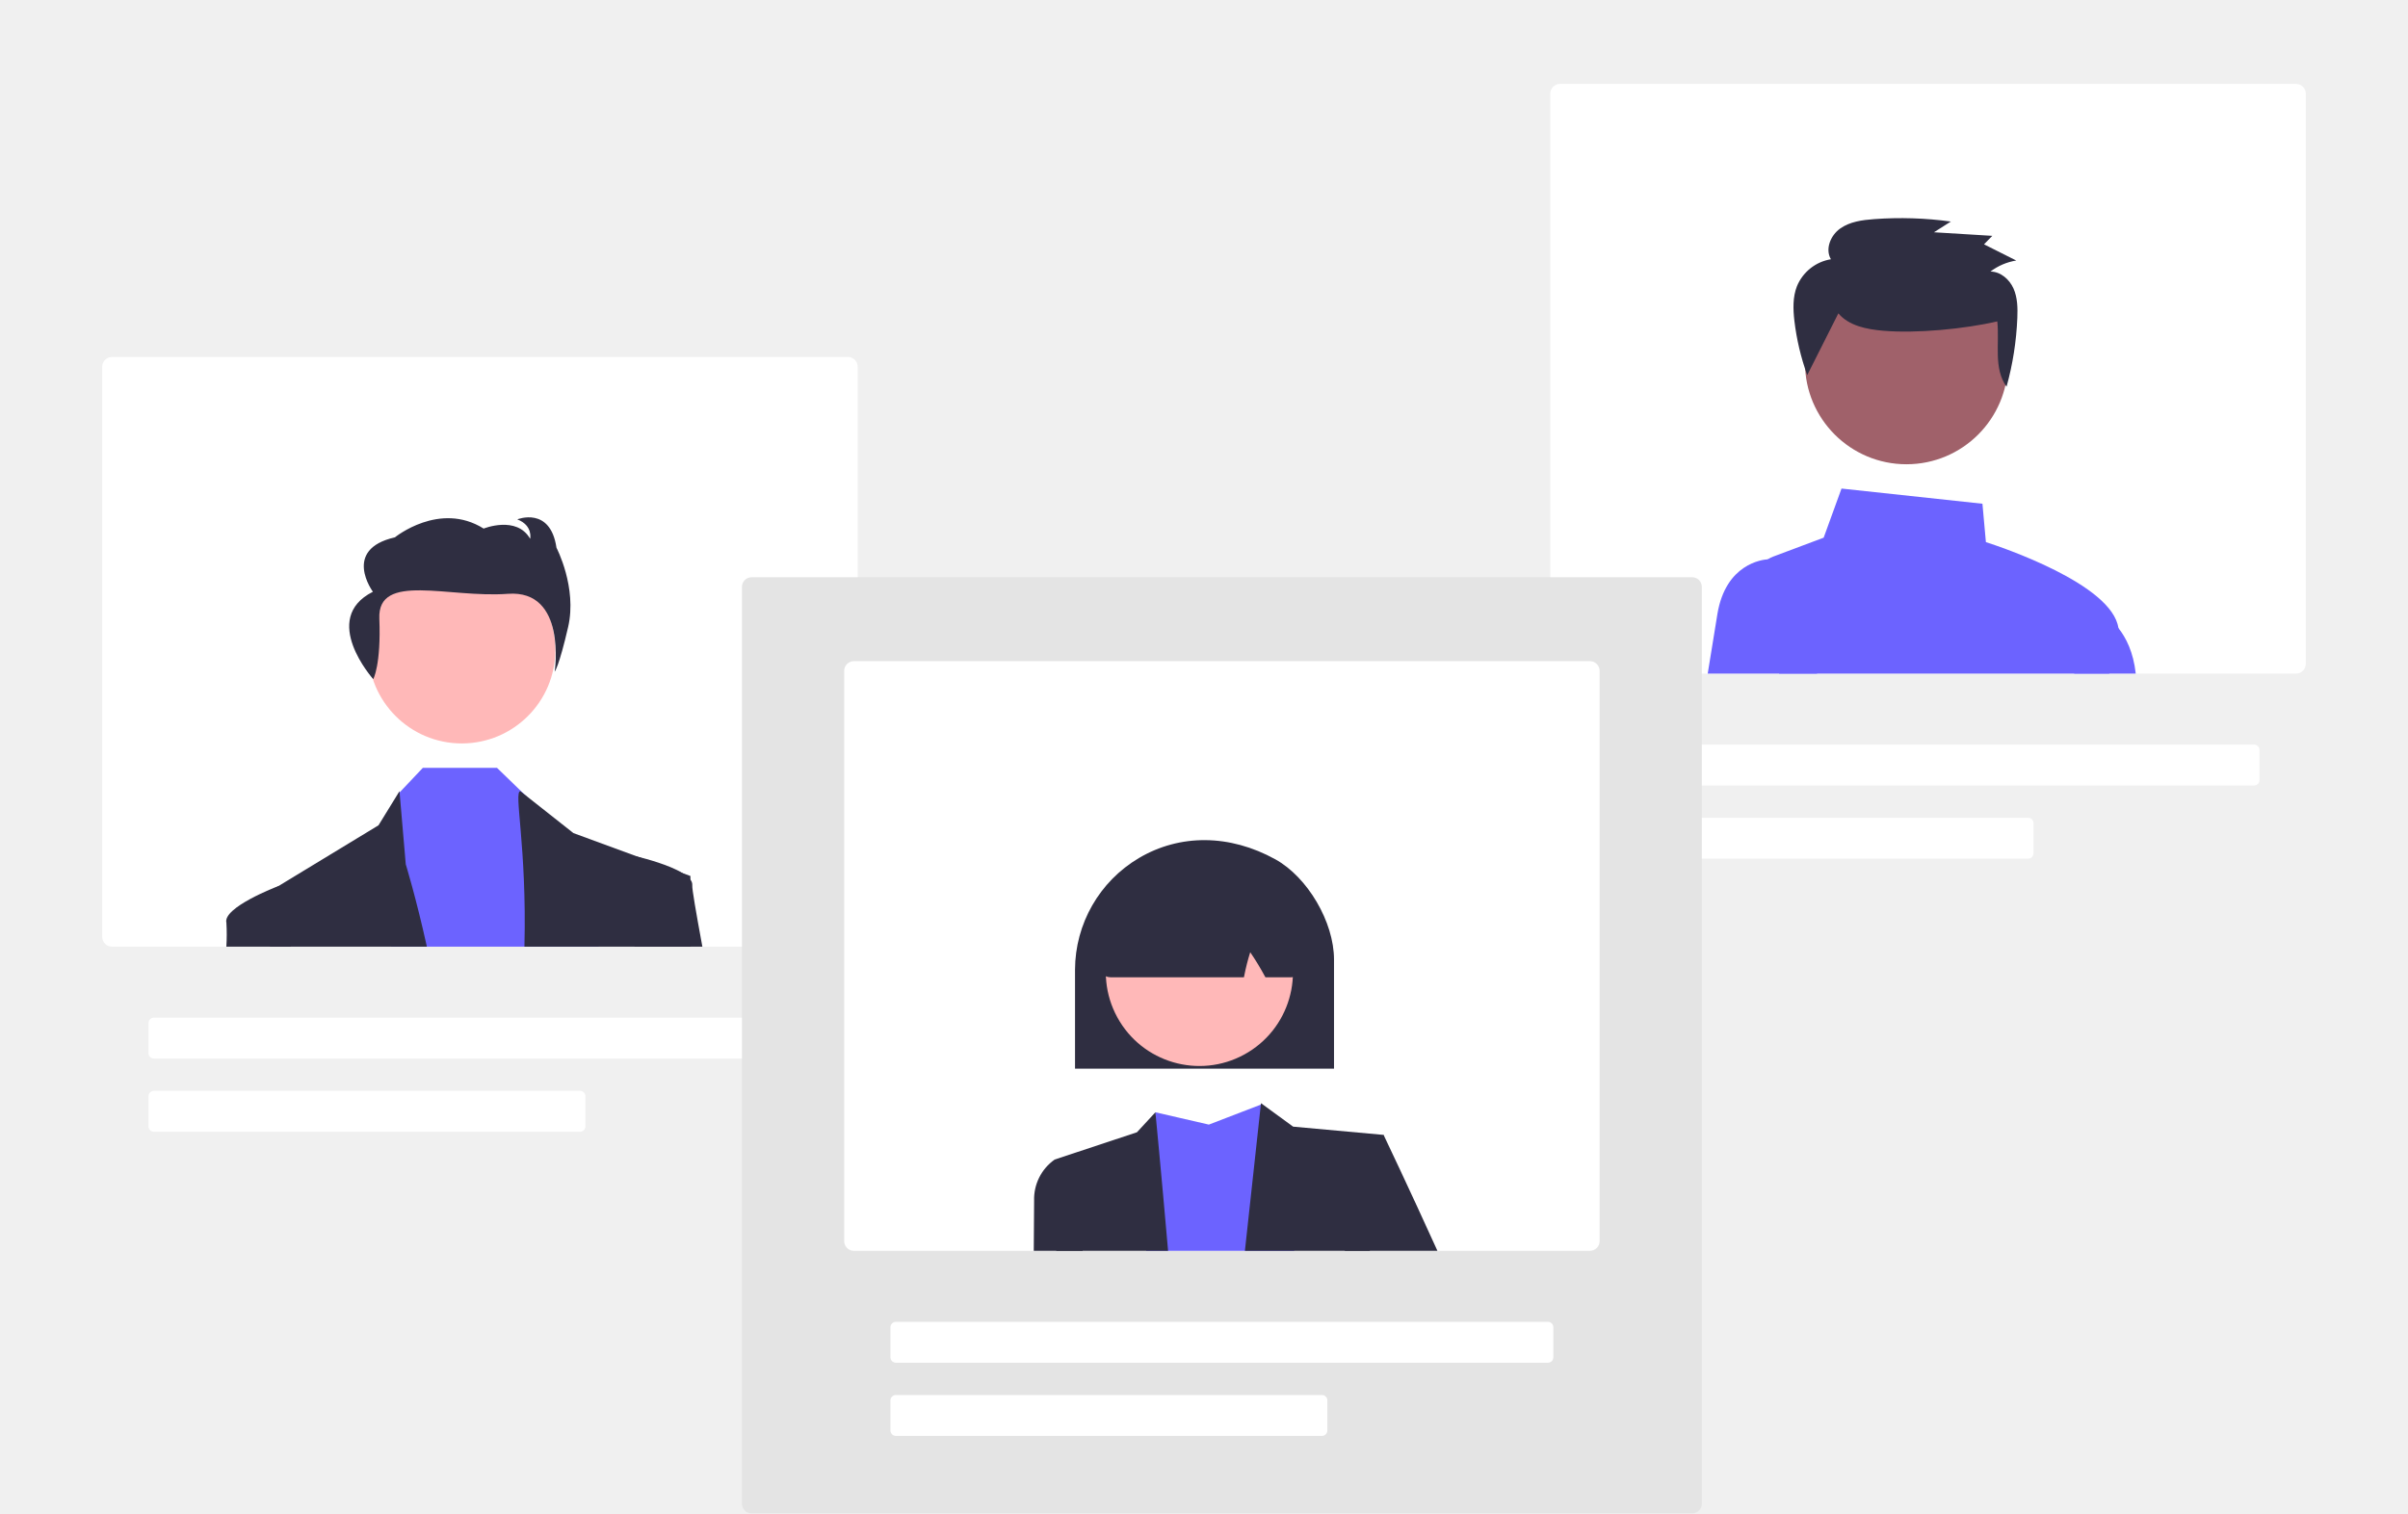
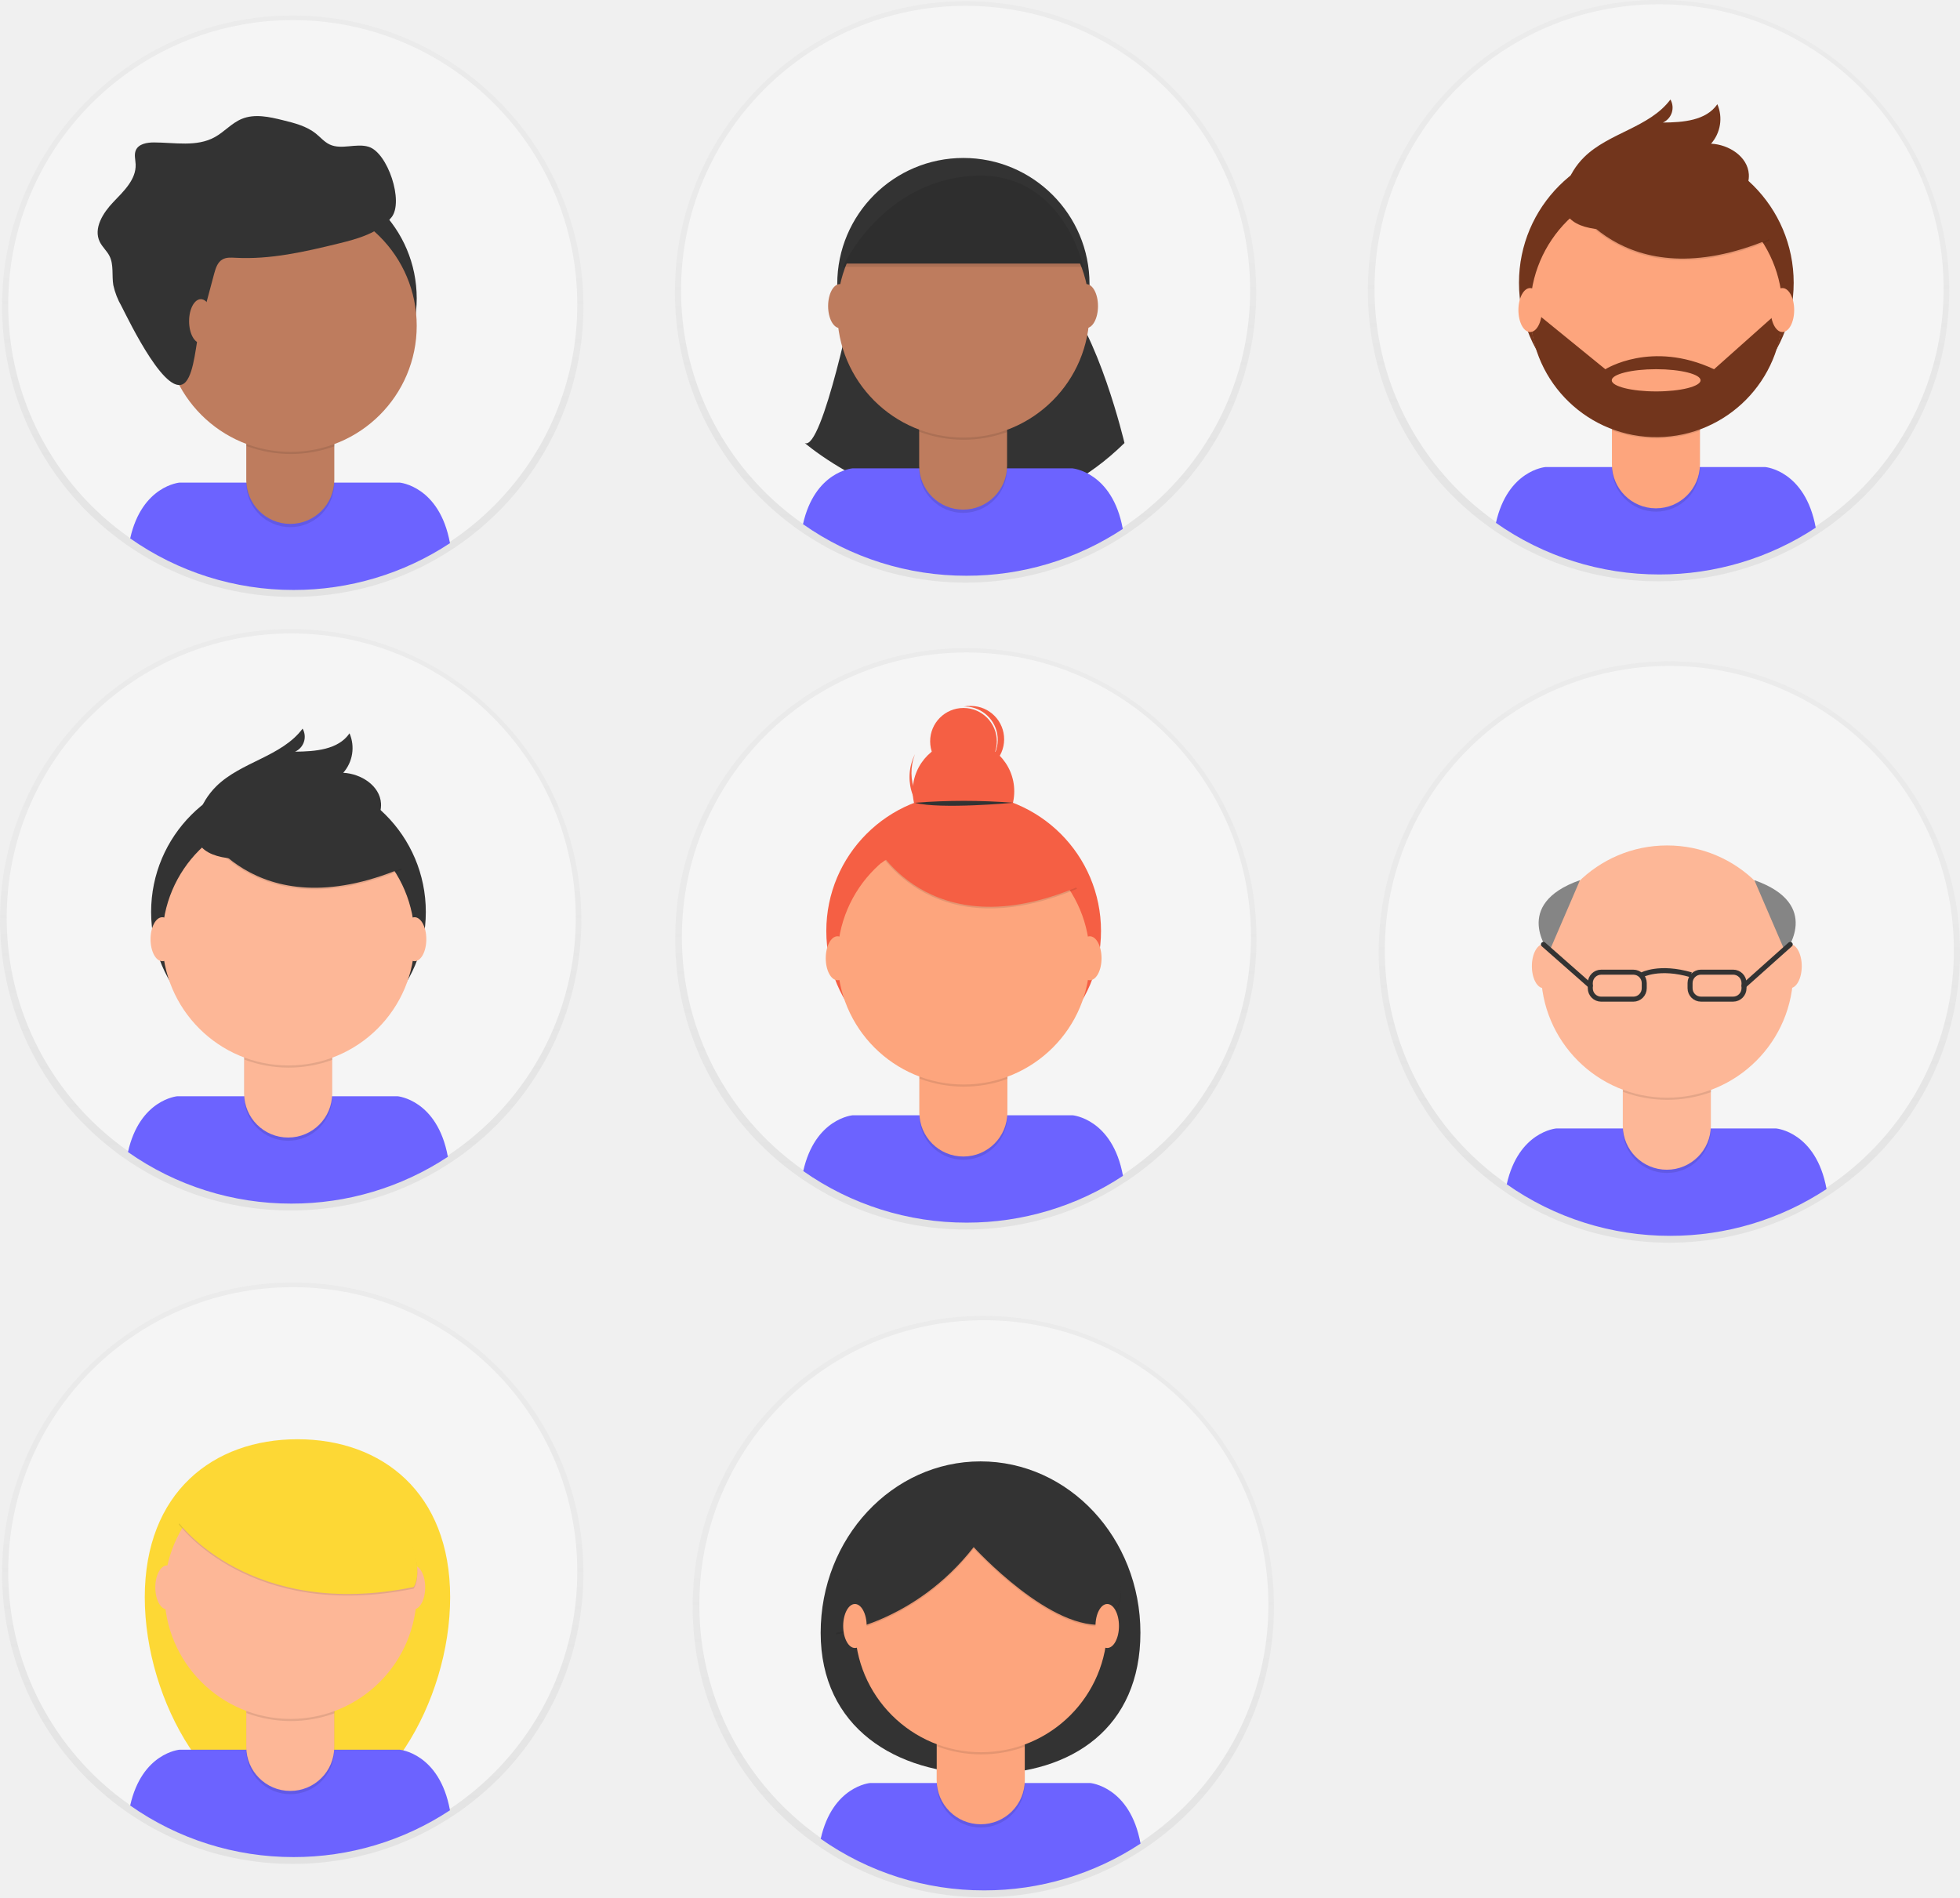
- <svg xmlns="http://www.w3.org/2000/svg" id="f35c0d44-e73e-4e19-bdbc-9ca06ecc8fb5" data-name="Layer 1" width="794.589" height="499.429" viewBox="0 0 794.589 499.429">
-   <path d="M516.259,599.337h-310.357a3.199,3.199,0,0,1-3.196-3.196V293.596a3.199,3.199,0,0,1,3.196-3.196h310.357a3.199,3.199,0,0,1,3.196,3.196V596.141A3.199,3.199,0,0,1,516.259,599.337Z" transform="translate(-202.7057 -200.2854)" fill="#f0f0f0" />
-   <path d="M482.524,318.098H239.636a3.201,3.201,0,0,0-3.196,3.196V509.497a3.201,3.201,0,0,0,3.196,3.196H482.524a3.201,3.201,0,0,0,3.196-3.196V321.294A3.201,3.201,0,0,0,482.524,318.098Z" transform="translate(-202.7057 -200.2854)" fill="#fff" />
-   <path d="M468.675,549.623H253.485a1.778,1.778,0,0,1-1.776-1.776v-9.943a1.778,1.778,0,0,1,1.776-1.776H468.675a1.778,1.778,0,0,1,1.776,1.776v9.943A1.778,1.778,0,0,1,468.675,549.623Z" transform="translate(-202.7057 -200.2854)" fill="#fff" />
-   <path d="M394.104,573.77H253.485a1.778,1.778,0,0,1-1.776-1.775v-9.943a1.778,1.778,0,0,1,1.776-1.776H394.104a1.778,1.778,0,0,1,1.776,1.776v9.943A1.778,1.778,0,0,1,394.104,573.77Z" transform="translate(-202.7057 -200.2854)" fill="#fff" />
-   <circle cx="152.374" cy="214.46" r="30.882" fill="#ffb8b8" />
-   <polygon points="197.556 312.407 129.086 312.407 131.323 262.068 131.856 261.507 139.54 253.39 163.992 253.39 173.054 262.168 173.786 262.878 193.082 281.372 197.556 312.407" fill="#6c63ff" />
-   <path d="M343.566,512.693H291.765c-.128-11.363-.199-18.167-.199-18.167l2.997-1.825a.022.022,0,0,1,.014-.007h.007l33.01-20.042,6.931-11.257.036.398,2.038,23.728S339.966,496.401,343.566,512.693Z" transform="translate(-202.7057 -200.2854)" fill="#2f2e41" />
-   <path d="M430.63,512.693h-54.87c.831-33.138-3.643-51.298-1.342-51.298l1.342,1.058,16.171,12.769,21.313,7.819h.014l14.694,5.39,2.578.945v1.214C430.538,493.503,430.552,501.464,430.63,512.693Z" transform="translate(-202.7057 -200.2854)" fill="#2f2e41" />
-   <path d="M325.863,424.408s2.624-4.608,2.014-20.001,22.831-6.687,42.418-8.156,15.441,25.7,15.441,25.7,1.413-1.615,4.438-14.727-3.844-26.179-3.844-26.179c-2.023-13.778-12.926-9.362-12.926-9.362,5.251,2.044,4.242,6.415,4.242,6.415-4.445-7.793-15.348-3.377-15.348-3.377-14.542-9.125-29.279,2.892-29.279,2.892-17.567,3.987-7.265,17.957-7.265,17.957C308.088,404.497,325.863,424.408,325.863,424.408Z" transform="translate(-202.7057 -200.2854)" fill="#2f2e41" />
-   <path d="M298.682,512.693H277.397a64.178,64.178,0,0,0,.014-7.876c-1.271-5.064,16.612-11.91,17.151-12.116a.022.022,0,0,1,.014-.007h.007l3.409,1.832Z" transform="translate(-202.7057 -200.2854)" fill="#2f2e41" />
-   <path d="M434.472,512.693H412.115L409.324,485.137l3.132-2.287s.284.064.789.192h.014c2.507.618,10.262,2.663,14.694,5.39a9.104,9.104,0,0,1,2.578,2.159,2.662,2.662,0,0,1,.611,1.889C431.028,493.51,432.334,501.095,434.472,512.693Z" transform="translate(-202.7057 -200.2854)" fill="#2f2e41" />
-   <path d="M994.098,509.222h-310.357a3.199,3.199,0,0,1-3.196-3.196V203.481a3.199,3.199,0,0,1,3.196-3.196h310.357a3.199,3.199,0,0,1,3.196,3.196V506.026A3.199,3.199,0,0,1,994.098,509.222Z" transform="translate(-202.7057 -200.2854)" fill="#f0f0f0" />
-   <path d="M960.364,227.984H717.476a3.201,3.201,0,0,0-3.196,3.196V419.382a3.201,3.201,0,0,0,3.196,3.196H960.364a3.201,3.201,0,0,0,3.196-3.196V231.18A3.201,3.201,0,0,0,960.364,227.984Z" transform="translate(-202.7057 -200.2854)" fill="#fff" />
-   <path d="M946.515,459.508H731.325a1.778,1.778,0,0,1-1.776-1.776V447.79a1.778,1.778,0,0,1,1.776-1.776H946.515a1.778,1.778,0,0,1,1.776,1.776v9.943A1.778,1.778,0,0,1,946.515,459.508Z" transform="translate(-202.7057 -200.2854)" fill="#fff" />
-   <path d="M871.944,483.655H731.325a1.778,1.778,0,0,1-1.776-1.775v-9.943a1.778,1.778,0,0,1,1.776-1.776H871.944a1.778,1.778,0,0,1,1.776,1.776v9.943A1.778,1.778,0,0,1,871.944,483.655Z" transform="translate(-202.7057 -200.2854)" fill="#fff" />
-   <path d="M898.705,422.578c1.371-4.936,2.436-9.19,2.983-12.201a8.702,8.702,0,0,0,.05-2.812c-2.045-14.552-38.99-26.853-43.727-28.372l-1.143-12.67-46.504-5.007-5.888,16.207L787.786,383.979a7.95,7.95,0,0,0-1.712.881,8.263,8.263,0,0,0-3.402,8.814l7.109,28.905H898.705Z" transform="translate(-202.7057 -200.2854)" fill="#6c63ff" />
-   <path d="M802.302,422.578H766.217c1.293-8.054,2.45-15.177,3.203-19.708,2.755-16.491,14.772-17.897,16.654-18.011.149-.014.242-.014.249-.014h7.592Z" transform="translate(-202.7057 -200.2854)" fill="#6c63ff" />
-   <path d="M898.705,422.578h8.75c-.774-7.109-3.231-11.896-5.717-15.014a17.936,17.936,0,0,0-6.257-5.206l-.66-.284-7.691,20.503Z" transform="translate(-202.7057 -200.2854)" fill="#6c63ff" />
-   <circle id="e1a103b7-8d34-421f-afc4-5b4214dc85b9" data-name="Ellipse 109" cx="629.092" cy="119.727" r="33.484" fill="#a0616a" />
-   <path id="b2c74153-0538-46ec-992c-20d14033c946" data-name="Path 696" d="M809.324,303.7c3.466,4.102,9.331,5.259,14.742,5.73,10.99.964,26.968-.599,37.708-3.079.771,7.429-1.322,15.439,3.052,21.551a100.049,100.049,0,0,0,3.555-22.68c.132-3.29.08-6.694-1.256-9.714s-4.253-5.584-7.61-5.611a19.074,19.074,0,0,1,8.508-3.636l-10.632-5.343,2.73-2.803-19.248-1.178,5.575-3.541a120.889,120.889,0,0,0-25.336-.797c-3.923.289-8.024.841-11.201,3.114s-5.014,6.789-3.041,10.126a14.703,14.703,0,0,0-11.205,8.891c-1.417,3.592-1.287,7.582-.851,11.409a80.867,80.867,0,0,0,4.24,17.939" transform="translate(-202.7057 -200.2854)" fill="#2f2e41" />
-   <path d="M761.083,699.715h-310.357a3.199,3.199,0,0,1-3.196-3.196V393.974a3.199,3.199,0,0,1,3.196-3.196h310.357a3.199,3.199,0,0,1,3.196,3.196V696.519A3.199,3.199,0,0,1,761.083,699.715Z" transform="translate(-202.7057 -200.2854)" fill="#e4e4e4" />
-   <path d="M727.349,418.476H484.461a3.201,3.201,0,0,0-3.196,3.196V609.875a3.201,3.201,0,0,0,3.196,3.196H727.349a3.201,3.201,0,0,0,3.196-3.196V421.672A3.201,3.201,0,0,0,727.349,418.476Z" transform="translate(-202.7057 -200.2854)" fill="#fff" />
-   <path d="M713.5,650.001H498.31a1.778,1.778,0,0,1-1.775-1.775v-9.943a1.778,1.778,0,0,1,1.775-1.776H713.5a1.778,1.778,0,0,1,1.775,1.776v9.943A1.778,1.778,0,0,1,713.5,650.001Z" transform="translate(-202.7057 -200.2854)" fill="#fff" />
-   <path d="M638.929,674.147H498.31a1.778,1.778,0,0,1-1.775-1.776v-9.943a1.778,1.778,0,0,1,1.775-1.776H638.929a1.778,1.778,0,0,1,1.775,1.776v9.943A1.778,1.778,0,0,1,638.929,674.147Z" transform="translate(-202.7057 -200.2854)" fill="#fff" />
-   <path d="M629.803,613.071H580.92l3.047-45.723,17.634,4.069L618.753,564.82l.455-.17.028-.014a.229.229,0,0,1,.014.043C619.52,565.765,624.903,587.319,629.803,613.071Z" transform="translate(-202.7057 -200.2854)" fill="#6c63ff" />
-   <polygon points="456.557 374.527 451.99 412.785 410.792 412.785 416.047 364.535 416.097 364.066 416.502 364.364 416.544 364.392 426.707 371.807 456.557 374.527" fill="#2f2e41" />
-   <path d="M588.15,613.071h-36.895l-.533-30.12L577.874,573.946l6.093-6.598S585.892,587.198,588.15,613.071Z" transform="translate(-202.7057 -200.2854)" fill="#2f2e41" />
-   <path d="M677.025,613.071H646.45l1.96-27.407,10.852-10.852S667.849,592.823,677.025,613.071Z" transform="translate(-202.7057 -200.2854)" fill="#2f2e41" />
-   <path d="M559.955,613.071H543.827c.071-8.778.114-14.843.114-16.555a15.987,15.987,0,0,1,6.782-13.565l8.146,2.713Z" transform="translate(-202.7057 -200.2854)" fill="#2f2e41" />
-   <path d="M557.439,520.283a42.964,42.964,0,0,1,21.073-36.826c13.596-8.026,29.999-7.881,45.003.397,10.69,5.899,19.387,20.741,19.387,33.085v36.021H557.439Z" transform="translate(-202.7057 -200.2854)" fill="#2f2e41" />
-   <circle cx="598.479" cy="521.204" r="30.869" transform="translate(-379.3653 150.6516) rotate(-28.66316)" fill="#ffb8b8" />
-   <path d="M566.288,521.496c-.234-.27-.782-.903,3.026-30.201l.121-.479h.344c19.3-9.495,38.882-9.734,58.205-.713a3.802,3.802,0,0,1,2.155,3.076c2.255,27.527,1.71,28.127,1.477,28.383a3.78,3.78,0,0,1-2.79,1.234h-8.561l-.179-.323a88.354,88.354,0,0,0-4.832-7.946,70.527,70.527,0,0,0-1.973,7.769l-.104.5H569.138A3.769,3.769,0,0,1,566.288,521.496Z" transform="translate(-202.7057 -200.2854)" fill="#2f2e41" />
+ <svg xmlns="http://www.w3.org/2000/svg" xmlns:xlink="http://www.w3.org/1999/xlink" id="88ce59e9-c4b8-4d1d-9d7a-ce0190159aa8" data-name="Layer 1" width="781.43" height="756.44" viewBox="0 0 781.43 756.44">
+   <defs>
+     <linearGradient id="b3f40125-0363-42ff-a31c-61eb5d655202" x1="116.72" y1="237.98" x2="116.72" y2="6.21" gradientUnits="userSpaceOnUse">
+       <stop offset="0" stop-color="gray" stop-opacity="0.25" />
+       <stop offset="0.54" stop-color="gray" stop-opacity="0.12" />
+       <stop offset="1" stop-color="gray" stop-opacity="0.1" />
+     </linearGradient>
+     <linearGradient id="27ca4b3e-9552-41ad-8ba5-de2574048d20" x1="385.08" y1="490.21" x2="385.08" y2="258.44" xlink:href="#b3f40125-0363-42ff-a31c-61eb5d655202" />
+     <linearGradient id="98d2c4cc-353c-49f3-ae94-49dceb95b558" x1="384.97" y1="232.29" x2="384.97" y2="0.51" xlink:href="#b3f40125-0363-42ff-a31c-61eb5d655202" />
+     <linearGradient id="1b187342-85ad-4174-acd7-e912b9a9009d" x1="661.23" y1="231.77" x2="661.23" y2="0" xlink:href="#b3f40125-0363-42ff-a31c-61eb5d655202" />
+     <linearGradient id="5629c76b-b43c-4c6e-ad7d-c063ce4611c3" x1="115.89" y1="482.62" x2="115.89" y2="250.85" xlink:href="#b3f40125-0363-42ff-a31c-61eb5d655202" />
+     <linearGradient id="94554b54-cbd9-41c5-8f29-6b4786d89c61" x1="665.55" y1="495.47" x2="665.55" y2="263.7" xlink:href="#b3f40125-0363-42ff-a31c-61eb5d655202" />
+     <linearGradient id="897c833c-fa4a-4dad-90f9-1cb0d950ec3f" x1="116.72" y1="743.15" x2="116.72" y2="511.38" xlink:href="#b3f40125-0363-42ff-a31c-61eb5d655202" />
+     <linearGradient id="b88de7bb-a3e6-477b-a3c4-5c16e389ed83" x1="392.03" y1="756.44" x2="392.03" y2="524.67" xlink:href="#b3f40125-0363-42ff-a31c-61eb5d655202" />
+   </defs>
+   <g opacity="0.5">
+     <circle cx="116.72" cy="122.09" r="115.89" fill="url(#b3f40125-0363-42ff-a31c-61eb5d655202)" />
+   </g>
+   <circle cx="116.72" cy="121.46" r="113.44" fill="#f5f5f5" />
+   <path d="M326.32,307a112.91,112.91,0,0,0,62.36-18.66c-4.18-22.84-20.09-24.15-20.09-24.15H280.88s-15,1.23-19.7,22.25A112.92,112.92,0,0,0,326.32,307Z" transform="translate(-209.28 -71.78)" fill="#6c63ff" />
+   <circle cx="115.85" cy="118.96" r="50.29" fill="#333" />
+   <path d="M98.18,164.57h35.09a0,0,0,0,1,0,0v28.07a17.54,17.54,0,0,1-17.54,17.54h0a17.54,17.54,0,0,1-17.54-17.54V164.57A0,0,0,0,1,98.18,164.57Z" opacity="0.1" />
+   <path d="M101.53,163.27h28.39a3.35,3.35,0,0,1,3.35,3.35v24.72a17.54,17.54,0,0,1-17.54,17.54h0a17.54,17.54,0,0,1-17.54-17.54V166.62A3.35,3.35,0,0,1,101.53,163.27Z" fill="#be7c5e" />
+   <path d="M307.53,249.6a50.5,50.5,0,0,0,35.09.1v-4.31H307.53Z" transform="translate(-209.28 -71.78)" opacity="0.1" />
+   <circle cx="115.85" cy="129.88" r="50.29" fill="#be7c5e" />
+   <path d="M294.66,180.92c.59-2.17,1.33-4.56,3.28-5.69,1.54-.9,3.45-.76,5.23-.67,13.9.76,27.68-2.41,41.2-5.72,7.73-1.89,16-4.19,21-10.42s-1.52-25.81-9.13-28.12c-5-1.53-10.8,1.32-15.54-.92-2.11-1-3.66-2.87-5.48-4.33-3.73-3-8.52-4.21-13.16-5.35-5.42-1.34-11.28-2.65-16.43-.5-4,1.66-6.92,5.17-10.71,7.25-7.21,4-16,2.14-24.26,2.12-2.79,0-6.12.56-7.23,3.12-.75,1.74-.15,3.72-.07,5.61.24,6-4.71,10.67-8.86,15s-8.07,10.51-5.45,15.89c1,2.05,2.83,3.6,3.87,5.63,1.79,3.52.89,7.77,1.54,11.66a29.34,29.34,0,0,0,3.27,8.4c3.08,6,18.55,38.3,25.66,30.09,3.44-4,4-15.56,5.39-20.76Q291.66,192,294.66,180.92Z" transform="translate(-209.28 -71.78)" fill="#333" />
+   <ellipse cx="80.07" cy="128.05" rx="4.68" ry="8.77" fill="#be7c5e" />
+   <g opacity="0.5">
+     <circle cx="385.08" cy="374.32" r="115.89" fill="url(#27ca4b3e-9552-41ad-8ba5-de2574048d20)" />
+   </g>
+   <circle cx="385.3" cy="373.58" r="113.44" fill="#f5f5f5" />
+   <path d="M594.68,559.25A112.91,112.91,0,0,0,657,540.59c-4.18-22.84-20.09-24.15-20.09-24.15H549.23s-15,1.23-19.7,22.25A112.92,112.92,0,0,0,594.68,559.25Z" transform="translate(-209.28 -71.78)" fill="#6c63ff" />
+   <circle cx="384.2" cy="371.19" r="54.76" fill="#f55f44" />
+   <path d="M366.53,416.8h35.09a0,0,0,0,1,0,0v28.07a17.54,17.54,0,0,1-17.54,17.54h0a17.54,17.54,0,0,1-17.54-17.54V416.8A0,0,0,0,1,366.53,416.8Z" opacity="0.1" />
+   <path d="M369.88,415.5h28.39a3.35,3.35,0,0,1,3.35,3.35v24.72a17.54,17.54,0,0,1-17.54,17.54h0a17.54,17.54,0,0,1-17.54-17.54V418.85a3.35,3.35,0,0,1,3.35-3.35Z" fill="#fda57d" />
+   <path d="M575.88,501.83a50.5,50.5,0,0,0,35.09.1v-4.31H575.88Z" transform="translate(-209.28 -71.78)" opacity="0.1" />
+   <circle cx="384.2" cy="382.11" r="50.29" fill="#fda57d" />
+   <circle cx="384.13" cy="315.49" r="20.24" fill="#f55f44" />
+   <circle cx="384.13" cy="295.56" r="13.29" fill="#f55f44" />
+   <path d="M584.63,398.37a20.24,20.24,0,0,1-10.55-25.88c-.14.28-.28.57-.41.86a20.24,20.24,0,1,0,36.94,16.57c.13-.29.25-.58.37-.88A20.24,20.24,0,0,1,584.63,398.37Z" transform="translate(-209.28 -71.78)" fill="#f55f44" />
+   <path d="M557.67,408.15s21.19,43,81,18l-13.92-21.83-24.67-8.86Z" transform="translate(-209.28 -71.78)" opacity="0.1" />
+   <path d="M557.67,407.51s21.19,43,81,18l-13.92-21.83-24.67-8.86Z" transform="translate(-209.28 -71.78)" fill="#f55f44" />
+   <path d="M574,391.85a249.85,249.85,0,0,1,39.18,0S584.24,394.54,574,391.85Z" transform="translate(-209.28 -71.78)" fill="#333" />
+   <path d="M596.45,353.24a13.32,13.32,0,0,0-3,.23h.77a13.28,13.28,0,0,1,2,26.33,13.28,13.28,0,0,0,.24-26.56Z" transform="translate(-209.28 -71.78)" fill="#f55f44" />
+   <ellipse cx="333.9" cy="382.06" rx="4.68" ry="8.77" fill="#fda57d" />
+   <ellipse cx="434.49" cy="382.06" rx="4.68" ry="8.77" fill="#fda57d" />
+   <polygon points="345.22 337 355.03 331.94 357.24 340.05 351.23 344.14 345.22 337" fill="#f55f44" />
+   <g opacity="0.5">
+     <circle cx="384.97" cy="116.4" r="115.89" fill="url(#98d2c4cc-353c-49f3-ae94-49dceb95b558)" />
+   </g>
+   <circle cx="384.97" cy="115.77" r="113.44" fill="#f5f5f5" />
+   <path d="M550,188.56s-12.86,63.36-19.88,59.85c0,0,67.7,58.48,127.48,0,0,0-10.53-44.65-25.73-59.85Z" transform="translate(-209.28 -71.78)" fill="#333" />
+   <path d="M594.57,301.33a112.91,112.91,0,0,0,62.36-18.66c-4.18-22.84-20.09-24.15-20.09-24.15H549.12s-15,1.23-19.7,22.25A112.92,112.92,0,0,0,594.57,301.33Z" transform="translate(-209.28 -71.78)" fill="#6c63ff" />
+   <circle cx="384.09" cy="113.27" r="50.29" fill="#333" />
+   <path d="M366.42,158.88h35.09a0,0,0,0,1,0,0v28.07A17.54,17.54,0,0,1,384,204.49h0a17.54,17.54,0,0,1-17.54-17.54V158.88A0,0,0,0,1,366.42,158.88Z" opacity="0.1" />
+   <path d="M369.77,157.58h28.39a3.35,3.35,0,0,1,3.35,3.35v24.72A17.54,17.54,0,0,1,384,203.19h0a17.54,17.54,0,0,1-17.54-17.54V160.92A3.35,3.35,0,0,1,369.77,157.58Z" fill="#be7c5e" />
+   <path d="M575.77,243.91a50.5,50.5,0,0,0,35.09.1v-4.31H575.77Z" transform="translate(-209.28 -71.78)" opacity="0.1" />
+   <circle cx="384.09" cy="124.18" r="50.29" fill="#be7c5e" />
+   <path d="M545.3,176.86h95.9s-8.19-38.72-44.44-36.25S545.3,176.86,545.3,176.86Z" transform="translate(-209.28 -71.78)" fill="#333" />
+   <ellipse cx="334.84" cy="122.04" rx="4.68" ry="8.77" fill="#be7c5e" />
+   <ellipse cx="433.08" cy="122.04" rx="4.68" ry="8.77" fill="#be7c5e" />
+   <path d="M545.3,178.16h95.9s-8.19-38.72-44.44-36.25S545.3,178.16,545.3,178.16Z" transform="translate(-209.28 -71.78)" opacity="0.1" />
+   <g opacity="0.5">
+     <circle cx="661.23" cy="115.89" r="115.89" fill="url(#1b187342-85ad-4174-acd7-e912b9a9009d)" />
+   </g>
+   <circle cx="661.45" cy="115.14" r="113.44" fill="#f5f5f5" />
+   <path d="M870.83,300.82a112.91,112.91,0,0,0,62.36-18.66C929,259.31,913.1,258,913.1,258H825.39s-15,1.23-19.7,22.25A112.92,112.92,0,0,0,870.83,300.82Z" transform="translate(-209.28 -71.78)" fill="#6c63ff" />
+   <circle cx="660.36" cy="112.75" r="54.76" fill="#72351c" />
+   <path d="M642.68,158.36h35.09a0,0,0,0,1,0,0v28.07A17.54,17.54,0,0,1,660.23,204h0a17.54,17.54,0,0,1-17.54-17.54V158.36A0,0,0,0,1,642.68,158.36Z" opacity="0.1" />
+   <path d="M646,157.06h28.39a3.35,3.35,0,0,1,3.35,3.35v24.72a17.54,17.54,0,0,1-17.54,17.54h0a17.54,17.54,0,0,1-17.54-17.54V160.41a3.35,3.35,0,0,1,3.35-3.35Z" fill="#fda57d" />
+   <path d="M852,243.39a50.5,50.5,0,0,0,35.09.1v-4.31H852Z" transform="translate(-209.28 -71.78)" opacity="0.1" />
+   <circle cx="660.36" cy="123.67" r="50.29" fill="#fda57d" />
+   <path d="M833.82,149.71s21.19,43,81,18l-13.92-21.83-24.67-8.86Z" transform="translate(-209.28 -71.78)" opacity="0.1" />
+   <path d="M833.82,149.08s21.19,43,81,18l-13.92-21.83-24.67-8.86Z" transform="translate(-209.28 -71.78)" fill="#72351c" />
+   <path d="M833.63,146.17a29.05,29.05,0,0,1,7.2-11.71c9.89-9.78,26.11-11.84,34.43-23a6.51,6.51,0,0,1-3,9.18c8-.05,17.21-.75,21.71-7.31a14.91,14.91,0,0,1-2.51,15.74c7.06.32,14.6,5.11,15.06,12.17.3,4.7-2.64,9.15-6.51,11.85S891.48,157,886.88,158C873.46,161,824.87,173.41,833.63,146.17Z" transform="translate(-209.28 -71.78)" fill="#72351c" />
+   <path d="M919.93,195.89h-1.33L892.66,219c-25-11.7-43.34,0-43.34,0l-27.2-22.14-2.74.34a50.29,50.29,0,0,0,100.56-1.29Zm-50.36,31.95c-9.78,0-17.71-2-17.71-4.43s7.93-4.43,17.71-4.43,17.71,2,17.71,4.43S879.35,227.84,869.56,227.84Z" transform="translate(-209.28 -71.78)" fill="#72351c" />
+   <ellipse cx="610.05" cy="123.62" rx="4.68" ry="8.77" fill="#fda57d" />
+   <ellipse cx="710.64" cy="123.62" rx="4.68" ry="8.77" fill="#fda57d" />
+   <g opacity="0.5">
+     <circle cx="115.89" cy="366.73" r="115.89" fill="url(#5629c76b-b43c-4c6e-ad7d-c063ce4611c3)" />
+   </g>
+   <circle cx="116.11" cy="365.99" r="113.44" fill="#f5f5f5" />
+   <path d="M325.49,551.66A112.91,112.91,0,0,0,387.84,533c-4.18-22.84-20.09-24.15-20.09-24.15H280s-15,1.23-19.7,22.25A112.92,112.92,0,0,0,325.49,551.66Z" transform="translate(-209.28 -71.78)" fill="#6c63ff" />
+   <circle cx="115.01" cy="363.6" r="54.76" fill="#333" />
+   <path d="M97.34,409.21h35.09a0,0,0,0,1,0,0v28.07a17.54,17.54,0,0,1-17.54,17.54h0a17.54,17.54,0,0,1-17.54-17.54V409.21A0,0,0,0,1,97.34,409.21Z" opacity="0.1" />
+   <path d="M100.69,407.91h28.39a3.35,3.35,0,0,1,3.35,3.35V436a17.54,17.54,0,0,1-17.54,17.54h0A17.54,17.54,0,0,1,97.34,436V411.25a3.35,3.35,0,0,1,3.35-3.35Z" fill="#fdb797" />
+   <path d="M306.69,494.24a50.5,50.5,0,0,0,35.09.1V490H306.69Z" transform="translate(-209.28 -71.78)" opacity="0.1" />
+   <circle cx="115.01" cy="374.52" r="50.29" fill="#fdb797" />
+   <path d="M288.48,400.55s21.19,43,81,18l-13.92-21.83-24.67-8.86Z" transform="translate(-209.28 -71.78)" opacity="0.1" />
+   <path d="M288.48,399.92s21.19,43,81,18l-13.92-21.83-24.67-8.86Z" transform="translate(-209.28 -71.78)" fill="#333" />
+   <path d="M288.29,397a29.05,29.05,0,0,1,7.2-11.71c9.89-9.78,26.11-11.84,34.43-23a6.51,6.51,0,0,1-3,9.18c8-.05,17.21-.75,21.71-7.31a14.91,14.91,0,0,1-2.51,15.74c7.06.32,14.6,5.11,15.06,12.17.3,4.7-2.64,9.15-6.51,11.85s-8.54,3.93-13.14,4.95C328.11,411.85,279.53,424.26,288.29,397Z" transform="translate(-209.28 -71.78)" fill="#333" />
+   <ellipse cx="64.7" cy="374.47" rx="4.68" ry="8.77" fill="#fdb797" />
+   <ellipse cx="165.29" cy="374.47" rx="4.68" ry="8.77" fill="#fdb797" />
+   <g opacity="0.5">
+     <circle cx="665.55" cy="379.58" r="115.89" fill="url(#94554b54-cbd9-41c5-8f29-6b4786d89c61)" />
+   </g>
+   <circle cx="665.55" cy="378.95" r="113.44" fill="#f5f5f5" />
+   <path d="M875.15,564.51a112.91,112.91,0,0,0,62.36-18.66c-4.18-22.84-20.09-24.15-20.09-24.15H829.7s-15,1.23-19.7,22.25A112.92,112.92,0,0,0,875.15,564.51Z" transform="translate(-209.28 -71.78)" fill="#6c63ff" />
+   <path d="M647,422.06h35.09a0,0,0,0,1,0,0v28.07a17.54,17.54,0,0,1-17.54,17.54h0A17.54,17.54,0,0,1,647,450.13V422.06A0,0,0,0,1,647,422.06Z" opacity="0.1" />
+   <path d="M650.35,420.76h28.39a3.35,3.35,0,0,1,3.35,3.35v24.72a17.54,17.54,0,0,1-17.54,17.54h0A17.54,17.54,0,0,1,647,448.83V424.11a3.35,3.35,0,0,1,3.35-3.35Z" fill="#fdb797" />
+   <path d="M856.35,507.09a50.5,50.5,0,0,0,35.09.1v-4.31H856.35Z" transform="translate(-209.28 -71.78)" opacity="0.1" />
+   <circle cx="664.67" cy="387.37" r="50.29" fill="#fdb797" />
+   <ellipse cx="615.42" cy="385.22" rx="4.68" ry="8.77" fill="#fdb797" />
+   <ellipse cx="713.66" cy="385.22" rx="4.68" ry="8.77" fill="#fdb797" />
+   <rect x="634.03" y="387.61" width="21.51" height="10.76" rx="4.35" ry="4.35" fill="none" stroke="#333" stroke-miterlimit="10" stroke-width="2" />
+   <rect x="883.1" y="459.39" width="21.51" height="10.76" rx="4.35" ry="4.35" transform="translate(1578.42 857.75) rotate(180)" fill="none" stroke="#333" stroke-miterlimit="10" stroke-width="2" />
+   <path d="M864,460.43s6.82-3.7,19.5,0" transform="translate(-209.28 -71.78)" fill="none" stroke="#333" stroke-miterlimit="10" stroke-width="2" />
+   <path d="M908.72,422.7l12.34,28.67S936.15,432.35,908.72,422.7Z" transform="translate(-209.28 -71.78)" fill="#858585" />
+   <line x1="695.32" y1="392.99" x2="713.74" y2="376.54" fill="none" stroke="#333" stroke-linecap="round" stroke-linejoin="round" stroke-width="2" />
+   <path d="M839.2,422.7l-12.34,28.67S811.77,432.35,839.2,422.7Z" transform="translate(-209.28 -71.78)" fill="#858585" />
+   <line x1="634.03" y1="392.99" x2="615.36" y2="376.54" fill="none" stroke="#333" stroke-linecap="round" stroke-linejoin="round" stroke-width="2" />
+   <g opacity="0.5">
+     <circle cx="116.72" cy="627.26" r="115.89" fill="url(#897c833c-fa4a-4dad-90f9-1cb0d950ec3f)" />
+   </g>
+   <circle cx="116.72" cy="626.63" r="113.44" fill="#f5f5f5" />
+   <path d="M388.75,708.61c0,41.78-27.26,88.29-60.89,88.29S267,750.39,267,708.61s27.26-63,60.89-63S388.75,666.84,388.75,708.61Z" transform="translate(-209.28 -71.78)" fill="#fdd835" />
+   <path d="M326.32,812.2a112.91,112.91,0,0,0,62.36-18.66c-4.18-22.84-20.09-24.15-20.09-24.15H280.88s-15,1.23-19.7,22.25A112.92,112.92,0,0,0,326.32,812.2Z" transform="translate(-209.28 -71.78)" fill="#6c63ff" />
+   <path d="M98.18,669.74h35.09a0,0,0,0,1,0,0v28.07a17.54,17.54,0,0,1-17.54,17.54h0a17.54,17.54,0,0,1-17.54-17.54V669.74A0,0,0,0,1,98.18,669.74Z" opacity="0.1" />
+   <path d="M101.53,668.44h28.39a3.35,3.35,0,0,1,3.35,3.35v24.72a17.54,17.54,0,0,1-17.54,17.54h0a17.54,17.54,0,0,1-17.54-17.54V671.79A3.35,3.35,0,0,1,101.53,668.44Z" fill="#fdb797" />
+   <path d="M307.53,754.77a50.5,50.5,0,0,0,35.09.1v-4.31H307.53Z" transform="translate(-209.28 -71.78)" opacity="0.1" />
+   <circle cx="115.85" cy="635.05" r="50.29" fill="#fdb797" />
+   <ellipse cx="66.6" cy="632.9" rx="4.68" ry="8.77" fill="#fdb797" />
+   <ellipse cx="164.84" cy="632.9" rx="4.68" ry="8.77" fill="#fdb797" />
+   <path d="M280.57,679.55S309,718.46,374.2,705.17c0,0,7.28-8.86-10.44-36.06S296.7,646.34,280.57,679.55Z" transform="translate(-209.28 -71.78)" opacity="0.1" />
+   <path d="M280.57,678.92S309,717.83,374.2,704.54c0,0,7.28-8.86-10.44-36.06S296.7,645.71,280.57,678.92Z" transform="translate(-209.28 -71.78)" fill="#fdd835" />
+   <g opacity="0.5">
+     <circle cx="392.03" cy="640.55" r="115.89" fill="url(#b88de7bb-a3e6-477b-a3c4-5c16e389ed83)" />
+   </g>
+   <circle cx="392.26" cy="639.81" r="113.44" fill="#f5f5f5" />
+   <path d="M663.95,722.77c0,37.74-27.11,56.31-62.32,56.31s-65.16-18.57-65.16-56.31,28.54-68.33,63.74-68.33S663.95,685,663.95,722.77Z" transform="translate(-209.28 -71.78)" fill="#333" />
+   <path d="M601.63,825.48A112.91,112.91,0,0,0,664,806.82c-4.18-22.84-20.09-24.15-20.09-24.15H556.19s-15,1.23-19.7,22.25A112.92,112.92,0,0,0,601.63,825.48Z" transform="translate(-209.28 -71.78)" fill="#6c63ff" />
+   <path d="M373.49,683h35.09a0,0,0,0,1,0,0v28.07A17.54,17.54,0,0,1,391,728.64h0a17.54,17.54,0,0,1-17.54-17.54V683A0,0,0,0,1,373.49,683Z" opacity="0.1" />
+   <path d="M376.83,681.73h28.39a3.35,3.35,0,0,1,3.35,3.35V709.8A17.54,17.54,0,0,1,391,727.34h0a17.54,17.54,0,0,1-17.54-17.54V685.07a3.35,3.35,0,0,1,3.35-3.35Z" fill="#fda57d" />
+   <path d="M582.84,768.06a50.5,50.5,0,0,0,35.09.1v-4.31H582.84Z" transform="translate(-209.28 -71.78)" opacity="0.1" />
+   <circle cx="391.16" cy="648.33" r="50.29" fill="#fda57d" />
+   <path d="M542.48,723.4s31.32-3.8,55-34.16c0,0,31.32,34.48,53.14,30.68,0,0,12.65-13.29,0-26.57s-22.46-30.05-39.22-27.84-37.33,3.16-46.18,11.07S542.48,723.4,542.48,723.4Z" transform="translate(-209.28 -71.78)" opacity="0.1" />
+   <path d="M542.48,722.77s31.32-3.8,55-34.16c0,0,31.32,34.48,53.14,30.68,0,0,12.65-13.29,0-26.57s-22.46-30.05-39.22-27.84S574.11,668,565.26,676,542.48,722.77,542.48,722.77Z" transform="translate(-209.28 -71.78)" fill="#333" />
+   <ellipse cx="340.85" cy="648.29" rx="4.68" ry="8.77" fill="#fda57d" />
+   <ellipse cx="441.44" cy="648.29" rx="4.68" ry="8.77" fill="#fda57d" />
</svg>
